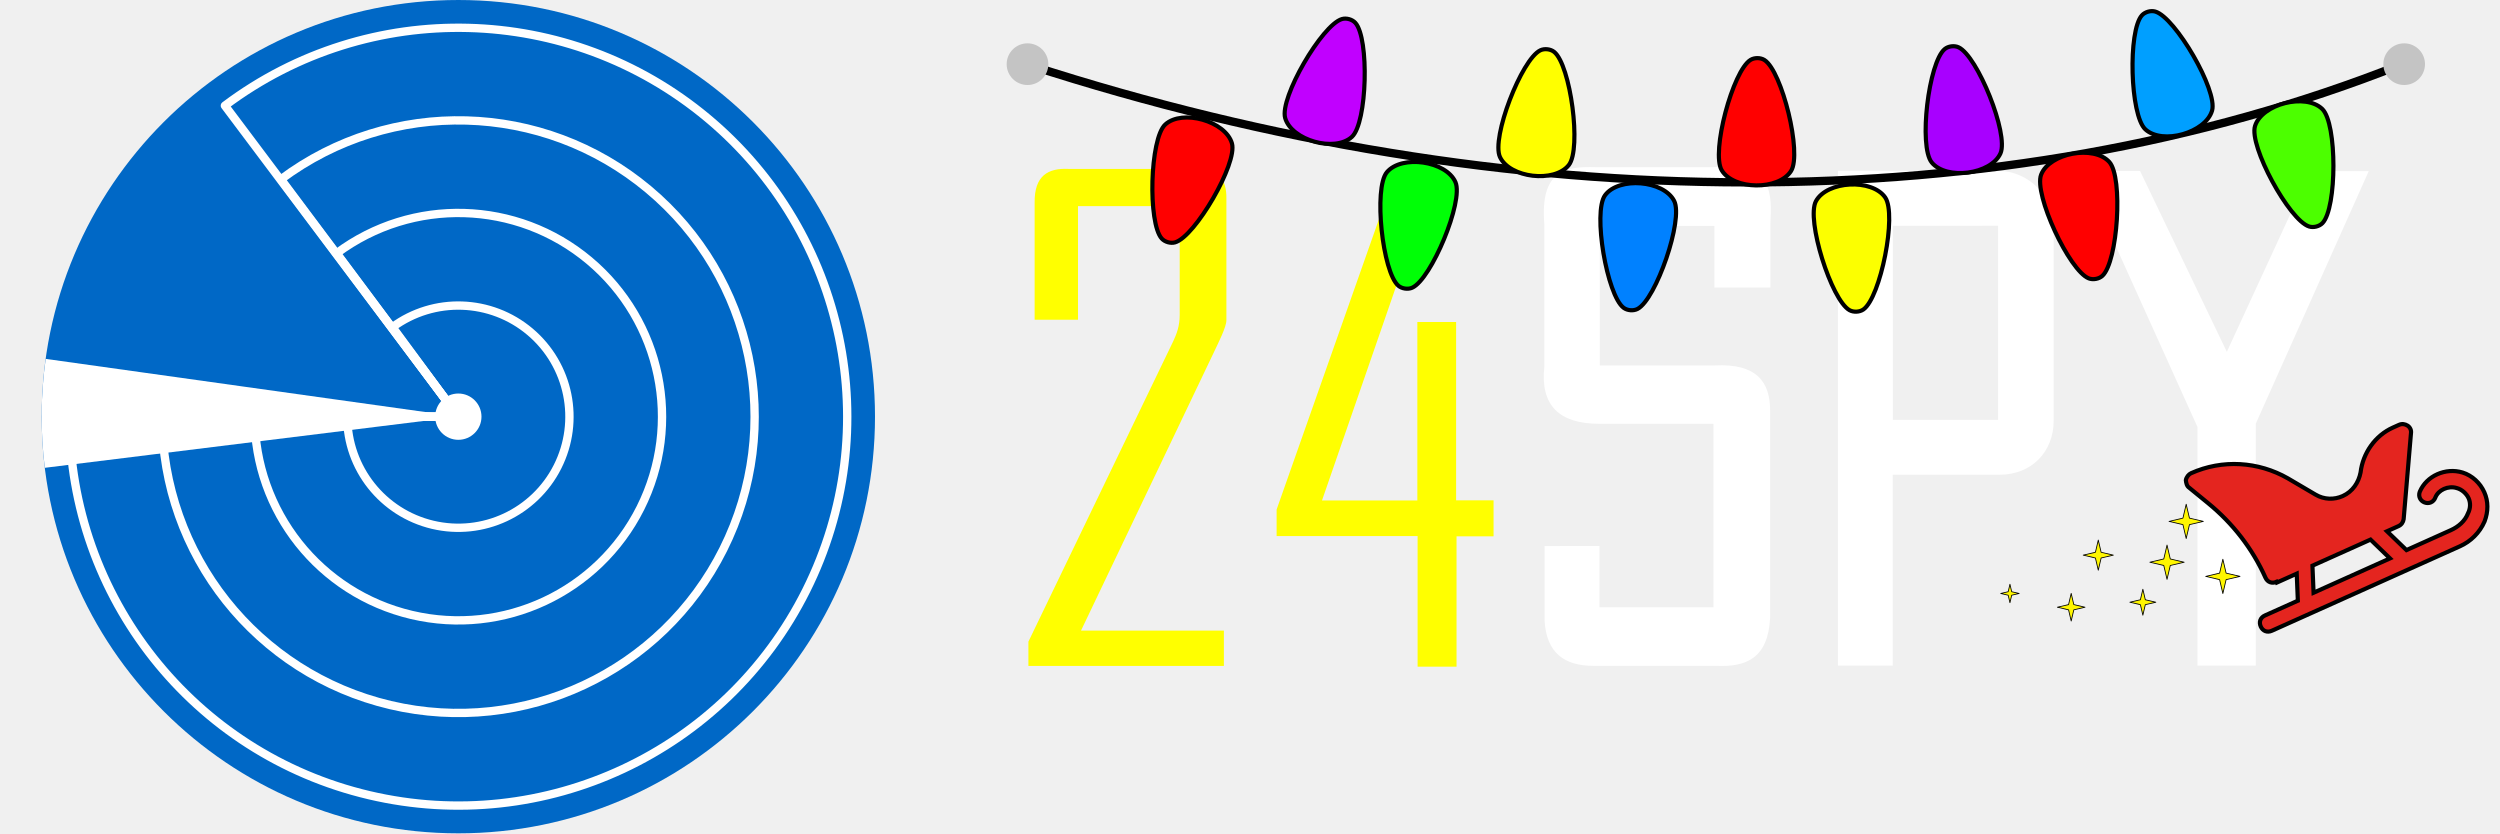
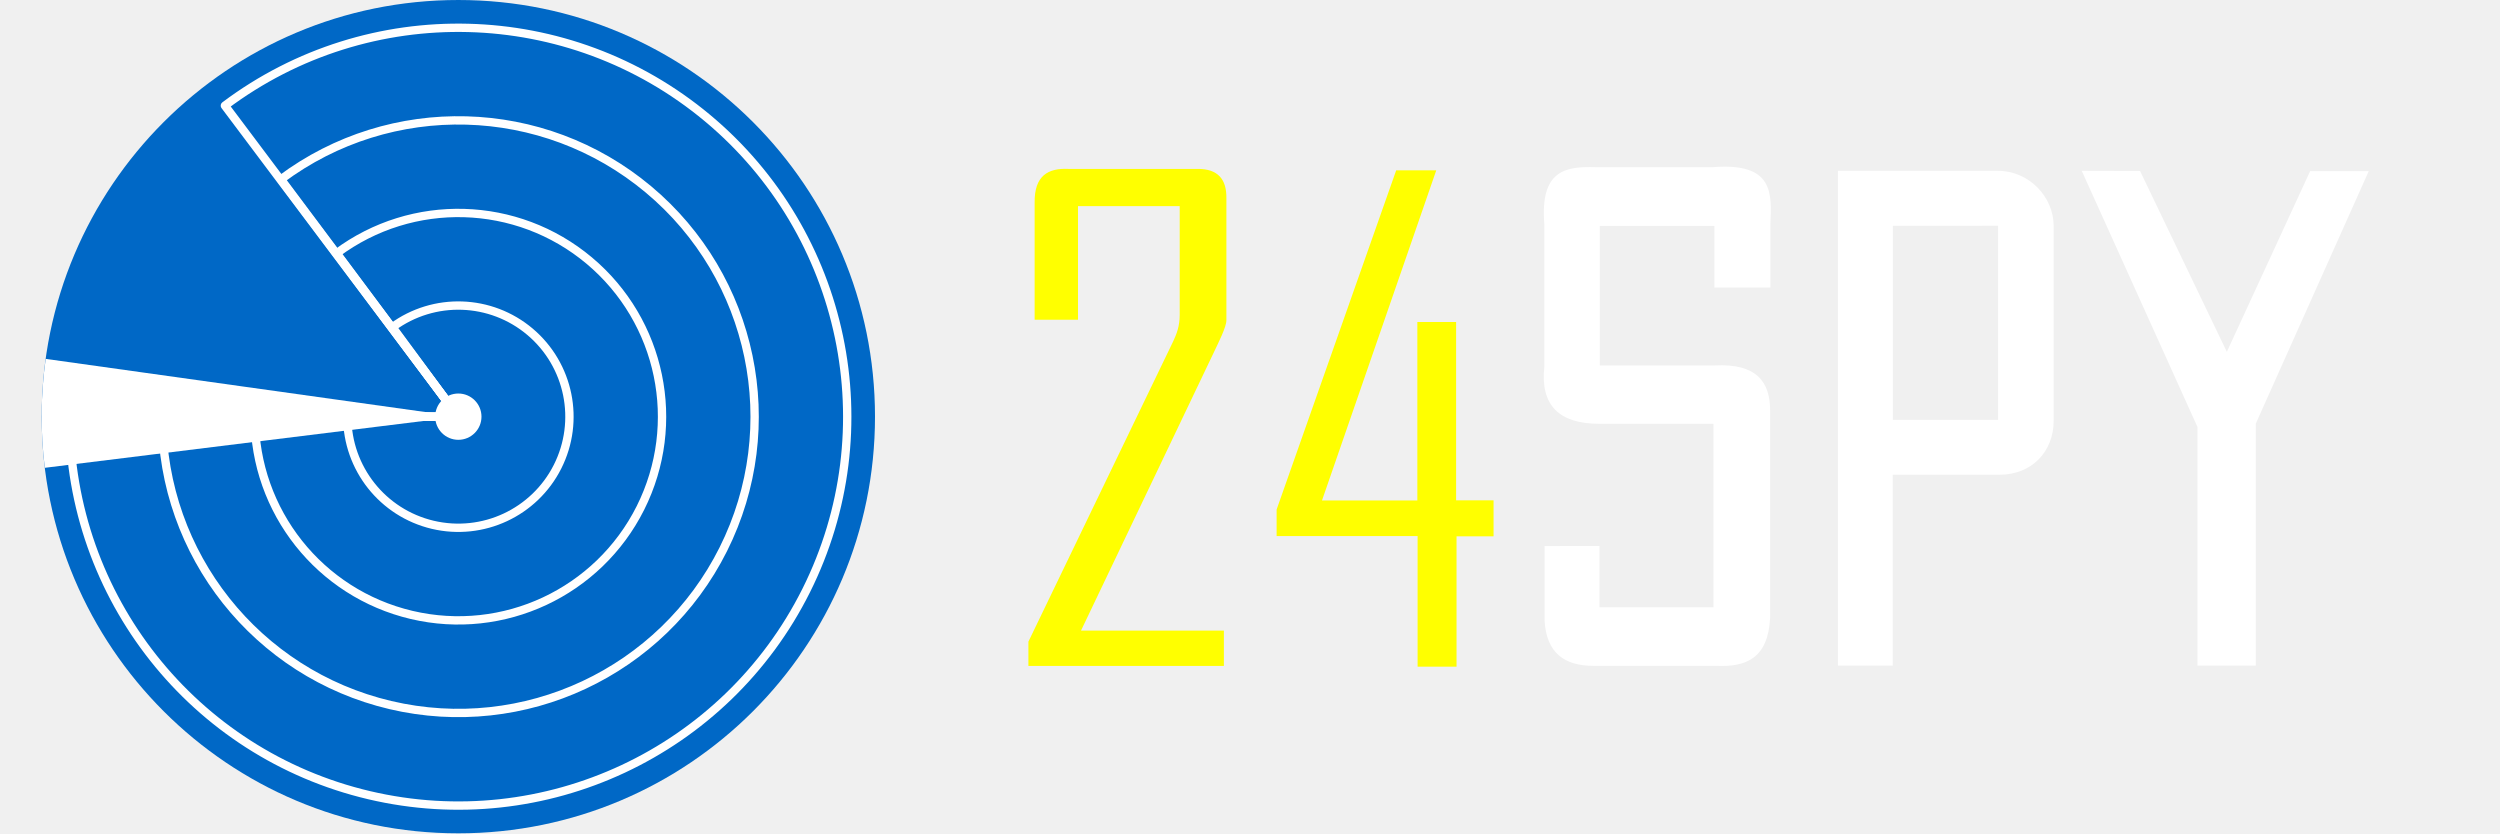
<svg xmlns="http://www.w3.org/2000/svg" width="3000" height="1000" viewBox="0 0 793.75 264.583" version="1.1" id="svg1" xml:space="preserve">
  <defs id="defs1" />
  <g id="layer1">
    <g id="g1" transform="matrix(1.111111,0,0,1.111111,-1.469907,-14.69908)" style="stroke-width:0.9">
      <circle style="fill:#0068c6;fill-opacity:1;stroke:none;stroke-width:0.238;stroke-linecap:round;stroke-linejoin:round;stroke-dasharray:none;stroke-dashoffset:0" id="path1" cx="132.292" cy="132.292" r="119.062" />
      <path style="fill:none;fill-opacity:1;stroke:#ffffff;stroke-width:2.381;stroke-linecap:round;stroke-linejoin:round;stroke-dasharray:none;stroke-dashoffset:0;stroke-opacity:1" id="circle1" d="M 65.584,43.416 A 111.125,111.125 0 0 1 203.472,46.956 111.125,111.125 0 0 1 231.694,181.97 111.125,111.125 0 0 1 106.77,240.446 111.125,111.125 0 0 1 21.167,132.292 H 132.292 Z" />
      <path style="fill:none;fill-opacity:1;stroke:#ffffff;stroke-width:2.381;stroke-linecap:round;stroke-linejoin:round;stroke-dasharray:none;stroke-dashoffset:0;stroke-opacity:1" id="ellipse2" d="M 81.6,64.477 A 84.667,84.667 0 0 1 186.602,67.339 84.667,84.667 0 0 1 208.01,170.176 84.667,84.667 0 0 1 112.873,214.701 84.667,84.667 0 0 1 47.625,132.383 l 84.667,-0.091 z" />
      <path style="fill:none;fill-opacity:1;stroke:#ffffff;stroke-width:2.381;stroke-linecap:round;stroke-linejoin:round;stroke-dasharray:none;stroke-dashoffset:0;stroke-opacity:1" id="circle2" d="m 97.528,85.604 a 58.208,58.208 0 0 1 72.16,2.081 58.208,58.208 0 0 1 14.64,70.69 58.208,58.208 0 0 1 -65.398,30.57 58.208,58.208 0 0 1 -44.847,-56.57 l 58.208,-0.084 z" />
      <path style="fill:none;fill-opacity:1;stroke:#ffffff;stroke-width:2.381;stroke-linecap:round;stroke-linejoin:round;stroke-dasharray:none;stroke-dashoffset:0;stroke-opacity:1" id="circle3" d="m 113.475,106.718 a 31.75,31.75 0 0 1 39.315,1.327 31.75,31.75 0 0 1 7.849,38.547 31.75,31.75 0 0 1 -35.666,16.595 31.75,31.75 0 0 1 -24.431,-30.831 l 31.75,-0.064 z" />
      <path style="display:inline;fill:#ffffff;fill-opacity:1;stroke:none;stroke-width:0.238;stroke-linecap:round;stroke-linejoin:round;stroke-dasharray:none;stroke-dashoffset:0" id="circle4" d="m 14.129,146.904 a 119.062,119.062 0 0 1 0.251,-31.125 l 117.912,16.513 z" />
      <ellipse style="fill:#ffffff;fill-opacity:1;stroke:none;stroke-width:0;stroke-linecap:round;stroke-linejoin:round;stroke-dasharray:none;stroke-dashoffset:0;stroke-opacity:1" id="ellipse1" ry="6.615" rx="6.615" cy="132.292" cx="132.292" />
    </g>
    <g id="g10" transform="matrix(1.619635,0,0,1.619635,-222.6833,-27.24315)" style="stroke-width:0.617">
      <path style="fill:#ffff00;fill-opacity:1;stroke:none;stroke-width:0;stroke-linecap:round;stroke-linejoin:round;stroke-dasharray:none;stroke-dashoffset:0;stroke-opacity:1" d="m 340.312,79.494 v -22.912 c -0.081,-5.377 2.683,-6.84 6.65,-6.65 h 25.253 c 3.979,-0.044 5.725,1.992 5.688,5.688 v 23.959 c 0.018,1.339 -1.614,4.497 -2.417,6.22 L 349.401,140.44 h 28.007 v 6.925 h -38.318 v -4.757 l 28.386,-58.879 c 0.659,-1.441 1.271,-2.896 1.274,-5.241 V 57.228 h -19.937 v 22.265 z" id="path7" />
      <path style="fill:#ffff00;fill-opacity:1;stroke:none;stroke-width:0;stroke-linecap:round;stroke-linejoin:round;stroke-dasharray:none;stroke-dashoffset:0;stroke-opacity:1" d="m 411.187,50.214 h 7.854 l -22.399,64.715 h 18.692 V 79.941 h 7.602 V 114.895 h 7.341 v 7.063 h -7.26 v 25.551 h -7.633 v -25.6 h -27.637 v -5.203 z" id="path8" />
      <path style="fill:#ffffff;fill-opacity:1;stroke:#737373;stroke-width:0;stroke-linecap:round;stroke-linejoin:round;stroke-dasharray:none" d="m 440.278,123.862 v 14.64 c 0.365,6.373 3.96,8.856 9.624,8.845 h 24.125 c 5.636,0.248 10.077,-1.391 10.464,-9.441 V 97.443 c 0.044,-5.688 -2.577,-9.417 -10.863,-8.985 H 451.102 V 61.112 h 22.47 v 12.07 h 10.966 V 60.839 c 0.255,-6.022 0.787,-12.201 -11.248,-11.248 H 450.175 c -5.638,-0.138 -10.838,0.454 -9.944,11.202 v 27.882 c -0.847,7.707 3.002,11.188 10.68,11.223 h 22.478 v 35.96 h -22.35 v -12.003 z" id="path2" />
      <path id="path9" style="fill:#ffffff;fill-opacity:1;stroke:#737373;stroke-width:0;stroke-linecap:round;stroke-linejoin:round;stroke-dasharray:none" d="m 497.787,50.308 v 96.996 h 10.738 V 109.883 h 20.945 c 6.236,-3.5e-4 10.611,-4.469 10.602,-10.601 V 61.063 c -0.006,-5.59 -4.796,-10.782 -10.973,-10.755 z m 31.382,10.768 V 99.128 H 508.552 V 61.088 Z" />
      <path style="fill:#ffffff;fill-opacity:1;stroke:#737373;stroke-width:0;stroke-linecap:round;stroke-linejoin:round;stroke-dasharray:none" d="m 545.577,50.306 22.693,50.23 v 46.768 h 11.424 V 99.875 l 22.147,-49.507 h -11.491 l -16.33,35.426 -17.012,-35.458 z" id="path10" />
    </g>
-     <g style="fill:#000000" id="g2" transform="matrix(0.4134114,0,0,0.4134114,819.15,-35.45437)">
-       <g id="SVGRepo_bgCarrier" stroke-width="0" />
-       <g id="SVGRepo_tracerCarrier" stroke-linecap="round" stroke-linejoin="round" />
-       <g id="SVGRepo_iconCarrier">
-         <style type="text/css" id="style1"> .st0{fill:#ff0000;} </style>
-         <g id="g1-7">  </g>
-       </g>
-     </g>
-     <g id="g32">
-       <g id="g22">
-         <path style="fill:none;stroke:#000000;stroke-width:2.646;stroke-linecap:round;stroke-linejoin:round;stroke-miterlimit:0;stroke-dasharray:none;stroke-opacity:1" d="m 326.76,20.637 c 152.511,49.418 309.066,49.949 435.24,0" id="path3" />
-         <circle style="fill:#c4c4c4;fill-opacity:1;stroke:none;stroke-width:2.646;stroke-linecap:round;stroke-linejoin:round;stroke-miterlimit:0;stroke-dasharray:none;stroke-opacity:1" id="path4" cx="326.231" cy="20.373" r="6.615" />
-         <circle style="fill:#c4c4c4;fill-opacity:1;stroke:none;stroke-width:2.646;stroke-linecap:round;stroke-linejoin:round;stroke-miterlimit:0;stroke-dasharray:none;stroke-opacity:1" id="circle5" cx="763.323" cy="20.373" r="6.615" />
-         <path style="fill:#ff0000;fill-opacity:1;stroke:#000000;stroke-width:1.323;stroke-linecap:round;stroke-linejoin:round;stroke-miterlimit:0;stroke-dasharray:none;stroke-opacity:1" d="m 373.093,76.947 c -1.411,0.408 -3.247,-0.112 -4.235,-1.198 -4.453,-4.897 -3.785,-31.741 1.108,-36.215 5.427,-4.963 19.156,-1.078 21.175,5.991 1.82,6.374 -11.688,29.585 -18.048,31.422 z" id="path5" />
-         <path style="fill:#00ff06;fill-opacity:1;stroke:#000000;stroke-width:1.323;stroke-linecap:round;stroke-linejoin:round;stroke-miterlimit:0;stroke-dasharray:none;stroke-opacity:1" d="m 448.351,91.36 c -1.345,0.589 -3.234,0.315 -4.356,-0.632 -5.058,-4.27 -7.925,-30.969 -3.663,-36.047 4.727,-5.632 18.848,-3.585 21.779,3.158 2.642,6.079 -7.697,30.863 -13.76,33.52 z" id="path6" />
-         <path style="fill:#0081ff;fill-opacity:1;stroke:#000000;stroke-width:1.323;stroke-linecap:round;stroke-linejoin:round;stroke-miterlimit:0;stroke-dasharray:none;stroke-opacity:1" d="m 519.9,98.095 c -1.306,0.672 -3.208,0.516 -4.387,-0.359 -5.315,-3.946 -9.841,-30.415 -5.904,-35.748 4.367,-5.916 18.588,-4.752 21.934,1.795 3.016,5.903 -5.757,31.283 -11.643,34.312 z" id="path11" />
-         <path style="fill:#fcff00;fill-opacity:1;stroke:#000000;stroke-width:1.323;stroke-linecap:round;stroke-linejoin:round;stroke-miterlimit:0;stroke-dasharray:none;stroke-opacity:1" d="m 591.63,98.253 c -1.203,0.842 -3.109,0.943 -4.395,0.234 -5.798,-3.195 -13.847,-28.814 -10.665,-34.629 3.53,-6.45 17.779,-7.21 21.976,-1.172 3.784,5.443 -1.492,31.773 -6.916,35.567 z" id="path15" />
-         <path style="fill:#ff0000;fill-opacity:1;stroke:#000000;stroke-width:1.323;stroke-linecap:round;stroke-linejoin:round;stroke-miterlimit:0;stroke-dasharray:none;stroke-opacity:1" d="m 667.509,87.575 c -1.082,0.992 -2.958,1.343 -4.326,0.81 -6.168,-2.406 -17.515,-26.745 -15.125,-32.928 2.652,-6.857 16.677,-9.482 21.631,-4.048 4.467,4.899 2.698,31.693 -2.18,36.167 z" id="path16" />
-         <path style="fill:#4cff00;fill-opacity:1;stroke:#000000;stroke-width:1.323;stroke-linecap:round;stroke-linejoin:round;stroke-miterlimit:0;stroke-dasharray:none;stroke-opacity:1" d="m 737.394,70.831 c -1.018,1.058 -2.869,1.525 -4.267,1.078 -6.306,-2.017 -19.149,-25.602 -17.149,-31.922 2.219,-7.009 16.053,-10.503 21.337,-5.388 4.764,4.611 4.67,31.464 0.079,36.232 z" id="path17" />
-         <path style="fill:#c100ff;fill-opacity:1;stroke:#000000;stroke-width:1.323;stroke-linecap:round;stroke-linejoin:round;stroke-miterlimit:0;stroke-dasharray:none;stroke-opacity:1" d="m 426.079,6.047 c 1.411,-0.408 3.247,0.111 4.235,1.197 4.455,4.895 3.796,31.74 -1.095,36.216 -5.425,4.965 -19.156,1.085 -21.177,-5.984 -1.822,-6.373 11.677,-29.589 18.037,-31.429 z" id="path18" />
-         <path style="fill:#ffff00;fill-opacity:1;stroke:#000000;stroke-width:1.323;stroke-linecap:round;stroke-linejoin:round;stroke-miterlimit:0;stroke-dasharray:none;stroke-opacity:1" d="m 489.074,15.968 c 1.328,-0.626 3.224,-0.404 4.372,0.512 5.173,4.13 8.768,30.741 4.647,35.933 -4.571,5.759 -18.743,4.098 -21.857,-2.562 -2.808,-6.005 6.85,-31.062 12.839,-33.884 z" id="path19" />
-         <path style="fill:#ff0000;fill-opacity:1;stroke:#000000;stroke-width:1.323;stroke-linecap:round;stroke-linejoin:round;stroke-miterlimit:0;stroke-dasharray:none;stroke-opacity:1" d="m 555.81,19.01 c 1.254,-0.764 3.163,-0.744 4.401,0.045 5.583,3.556 11.991,29.633 8.446,35.235 -3.932,6.213 -18.201,6.068 -22.006,-0.223 -3.431,-5.672 3.504,-31.614 9.159,-35.057 z" id="path20" />
-         <path style="fill:#a800ff;fill-opacity:1;stroke:#000000;stroke-width:1.323;stroke-linecap:round;stroke-linejoin:round;stroke-miterlimit:0;stroke-dasharray:none;stroke-opacity:1" d="m 617.447,15.579 c 1.134,-0.933 3.026,-1.183 4.364,-0.576 6.029,2.734 16.052,27.647 13.333,33.693 -3.016,6.705 -17.163,8.573 -21.818,2.881 -4.197,-5.132 -0.991,-31.792 4.121,-35.997 z" id="path21" />
-         <path style="fill:#009fff;fill-opacity:1;stroke:#000000;stroke-width:1.323;stroke-linecap:round;stroke-linejoin:round;stroke-miterlimit:0;stroke-dasharray:none;stroke-opacity:1" d="m 680.059,4.866 c 0.988,-1.086 2.824,-1.606 4.235,-1.198 6.36,1.838 19.866,25.051 18.045,31.424 -2.02,7.069 -15.75,10.952 -21.176,5.989 -4.892,-4.475 -5.558,-31.319 -1.104,-36.215 z" id="path22" />
-       </g>
-       <g id="g31">
-         <path d="m 722.793,184.725 c -1.456,0.654 -2.863,0.119 -3.517,-1.337 -4.141,-9.223 -10.358,-17.222 -18.189,-23.621 l -5.989,-4.894 c -0.812,-0.51 -1.006,-1.59 -1.09,-2.427 0.158,-0.946 0.911,-1.867 1.639,-2.194 9.951,-4.468 21.353,-3.755 30.774,1.638 l 8.718,5.126 c 2.789,1.664 6.003,1.679 8.673,0.48 3.155,-1.417 5.062,-4.314 5.671,-7.504 0.733,-6.162 4.655,-11.715 10.238,-14.221 l 1.942,-0.872 c 0.971,-0.436 1.917,-0.277 2.729,0.233 0.812,0.51 1.248,1.481 1.09,2.427 l -2.327,27.292 c -0.158,0.946 -0.669,1.758 -1.639,2.194 l -3.641,1.635 6.182,5.973 14.077,-6.321 c 2.427,-1.09 4.527,-2.908 5.463,-5.37 0.778,-1.516 0.852,-3.299 0.198,-4.755 -0.654,-1.456 -2.145,-2.828 -3.794,-3.254 -2.704,-0.827 -5.86,0.59 -6.796,3.051 -0.535,1.407 -1.991,2.061 -3.398,1.526 -1.407,-0.535 -2.061,-1.991 -1.526,-3.398 2.115,-5.033 8.182,-7.757 13.591,-6.103 3.056,0.961 5.578,3.328 6.885,6.241 1.308,2.912 1.293,6.127 0.089,9.292 -1.58,3.626 -4.433,6.365 -7.831,7.891 -0.243,0.109 -0.243,0.109 -0.485,0.218 l -15.533,6.975 c 0,0 0,0 0,0 0,0 0,0 0,0 l -31.552,14.168 c 0,0 0,0 0,0 0,0 0,0 0,0 l -12.135,5.449 c -1.456,0.654 -2.863,0.119 -3.517,-1.337 -0.654,-1.456 -0.119,-2.863 1.337,-3.517 l 10.436,-4.686 -0.357,-8.589 -6.31,2.833 z m 11.764,3.467 24.27,-10.898 -6.182,-5.973 -18.445,8.283 z" id="path1-9" style="fill:#e4251f;fill-opacity:1;stroke:#000000;stroke-width:1.323;stroke-opacity:1" />
-         <path style="fill:#fff600;fill-opacity:1;stroke:#000000;stroke-width:1.007;stroke-linecap:round;stroke-linejoin:round;stroke-miterlimit:0;stroke-dasharray:none;stroke-opacity:1" id="path23" d="m 595.842,200.086 -3.934,-16.764 -16.764,-3.934 16.764,-3.934 3.934,-16.764 3.934,16.764 16.764,3.934 -16.764,3.934 z" transform="matrix(0.2627987,0,0,0.2627987,537.5291,118.3962)" />
-         <path style="fill:#fff600;fill-opacity:1;stroke:#000000;stroke-width:1.007;stroke-linecap:round;stroke-linejoin:round;stroke-miterlimit:0;stroke-dasharray:none;stroke-opacity:1" id="path24" d="m 595.842,200.086 -3.934,-16.764 -16.764,-3.934 16.764,-3.934 3.934,-16.764 3.934,16.764 16.764,3.934 -16.764,3.934 z" transform="matrix(0.2627987,0,0,0.2627987,549.1708,135.8587)" />
-         <path style="fill:#fff600;fill-opacity:1;stroke:#000000;stroke-width:1.007;stroke-linecap:round;stroke-linejoin:round;stroke-miterlimit:0;stroke-dasharray:none;stroke-opacity:1" id="path25" d="m 595.842,200.086 -3.934,-16.764 -16.764,-3.934 16.764,-3.934 3.934,-16.764 3.934,16.764 16.764,3.934 -16.764,3.934 z" transform="matrix(0.2627987,0,0,0.2627987,531.4437,131.3608)" />
-         <path style="fill:#fff600;fill-opacity:1;stroke:#000000;stroke-width:1.33;stroke-linecap:round;stroke-linejoin:round;stroke-miterlimit:0;stroke-dasharray:none;stroke-opacity:1" id="path26" d="m 595.842,200.086 -3.934,-16.764 -16.764,-3.934 16.764,-3.934 3.934,-16.764 3.934,16.764 16.764,3.934 -16.764,3.934 z" transform="matrix(0.198885,0,0,0.198885,561.8532,155.5262)" />
-         <path style="fill:#fff600;fill-opacity:1;stroke:#000000;stroke-width:1.146;stroke-linecap:round;stroke-linejoin:round;stroke-miterlimit:0;stroke-dasharray:none;stroke-opacity:1" id="path27" d="m 595.842,200.086 -3.934,-16.764 -16.764,-3.934 16.764,-3.934 3.934,-16.764 3.934,16.764 16.764,3.934 -16.764,3.934 z" transform="matrix(0.2308419,0,0,0.2308419,528.6568,134.8445)" />
-         <path style="fill:#fff600;fill-opacity:1;stroke:#000000;stroke-width:1.25;stroke-linecap:round;stroke-linejoin:round;stroke-miterlimit:0;stroke-dasharray:none;stroke-opacity:1" id="path28" d="m 595.842,200.086 -3.934,-16.764 -16.764,-3.934 16.764,-3.934 3.934,-16.764 3.934,16.764 16.764,3.934 -16.764,3.934 z" transform="matrix(0.2116677,0,0,0.2116677,531.4826,154.8206)" />
-         <path style="fill:#fff600;fill-opacity:1;stroke:#000000;stroke-width:1.872;stroke-linecap:round;stroke-linejoin:round;stroke-miterlimit:0;stroke-dasharray:none;stroke-opacity:1" id="path29" d="m 595.842,200.086 -3.934,-16.764 -16.764,-3.934 16.764,-3.934 3.934,-16.764 3.934,16.764 16.764,3.934 -16.764,3.934 z" transform="matrix(0.1413626,0,0,0.1413626,553.9264,163.0668)" />
-       </g>
-     </g>
  </g>
-   <style type="text/css" id="style1-8">
- 	.st0{fill:none;stroke:#000000;stroke-width:2;stroke-linecap:round;stroke-linejoin:round;stroke-miterlimit:10;}
- </style>
</svg>
